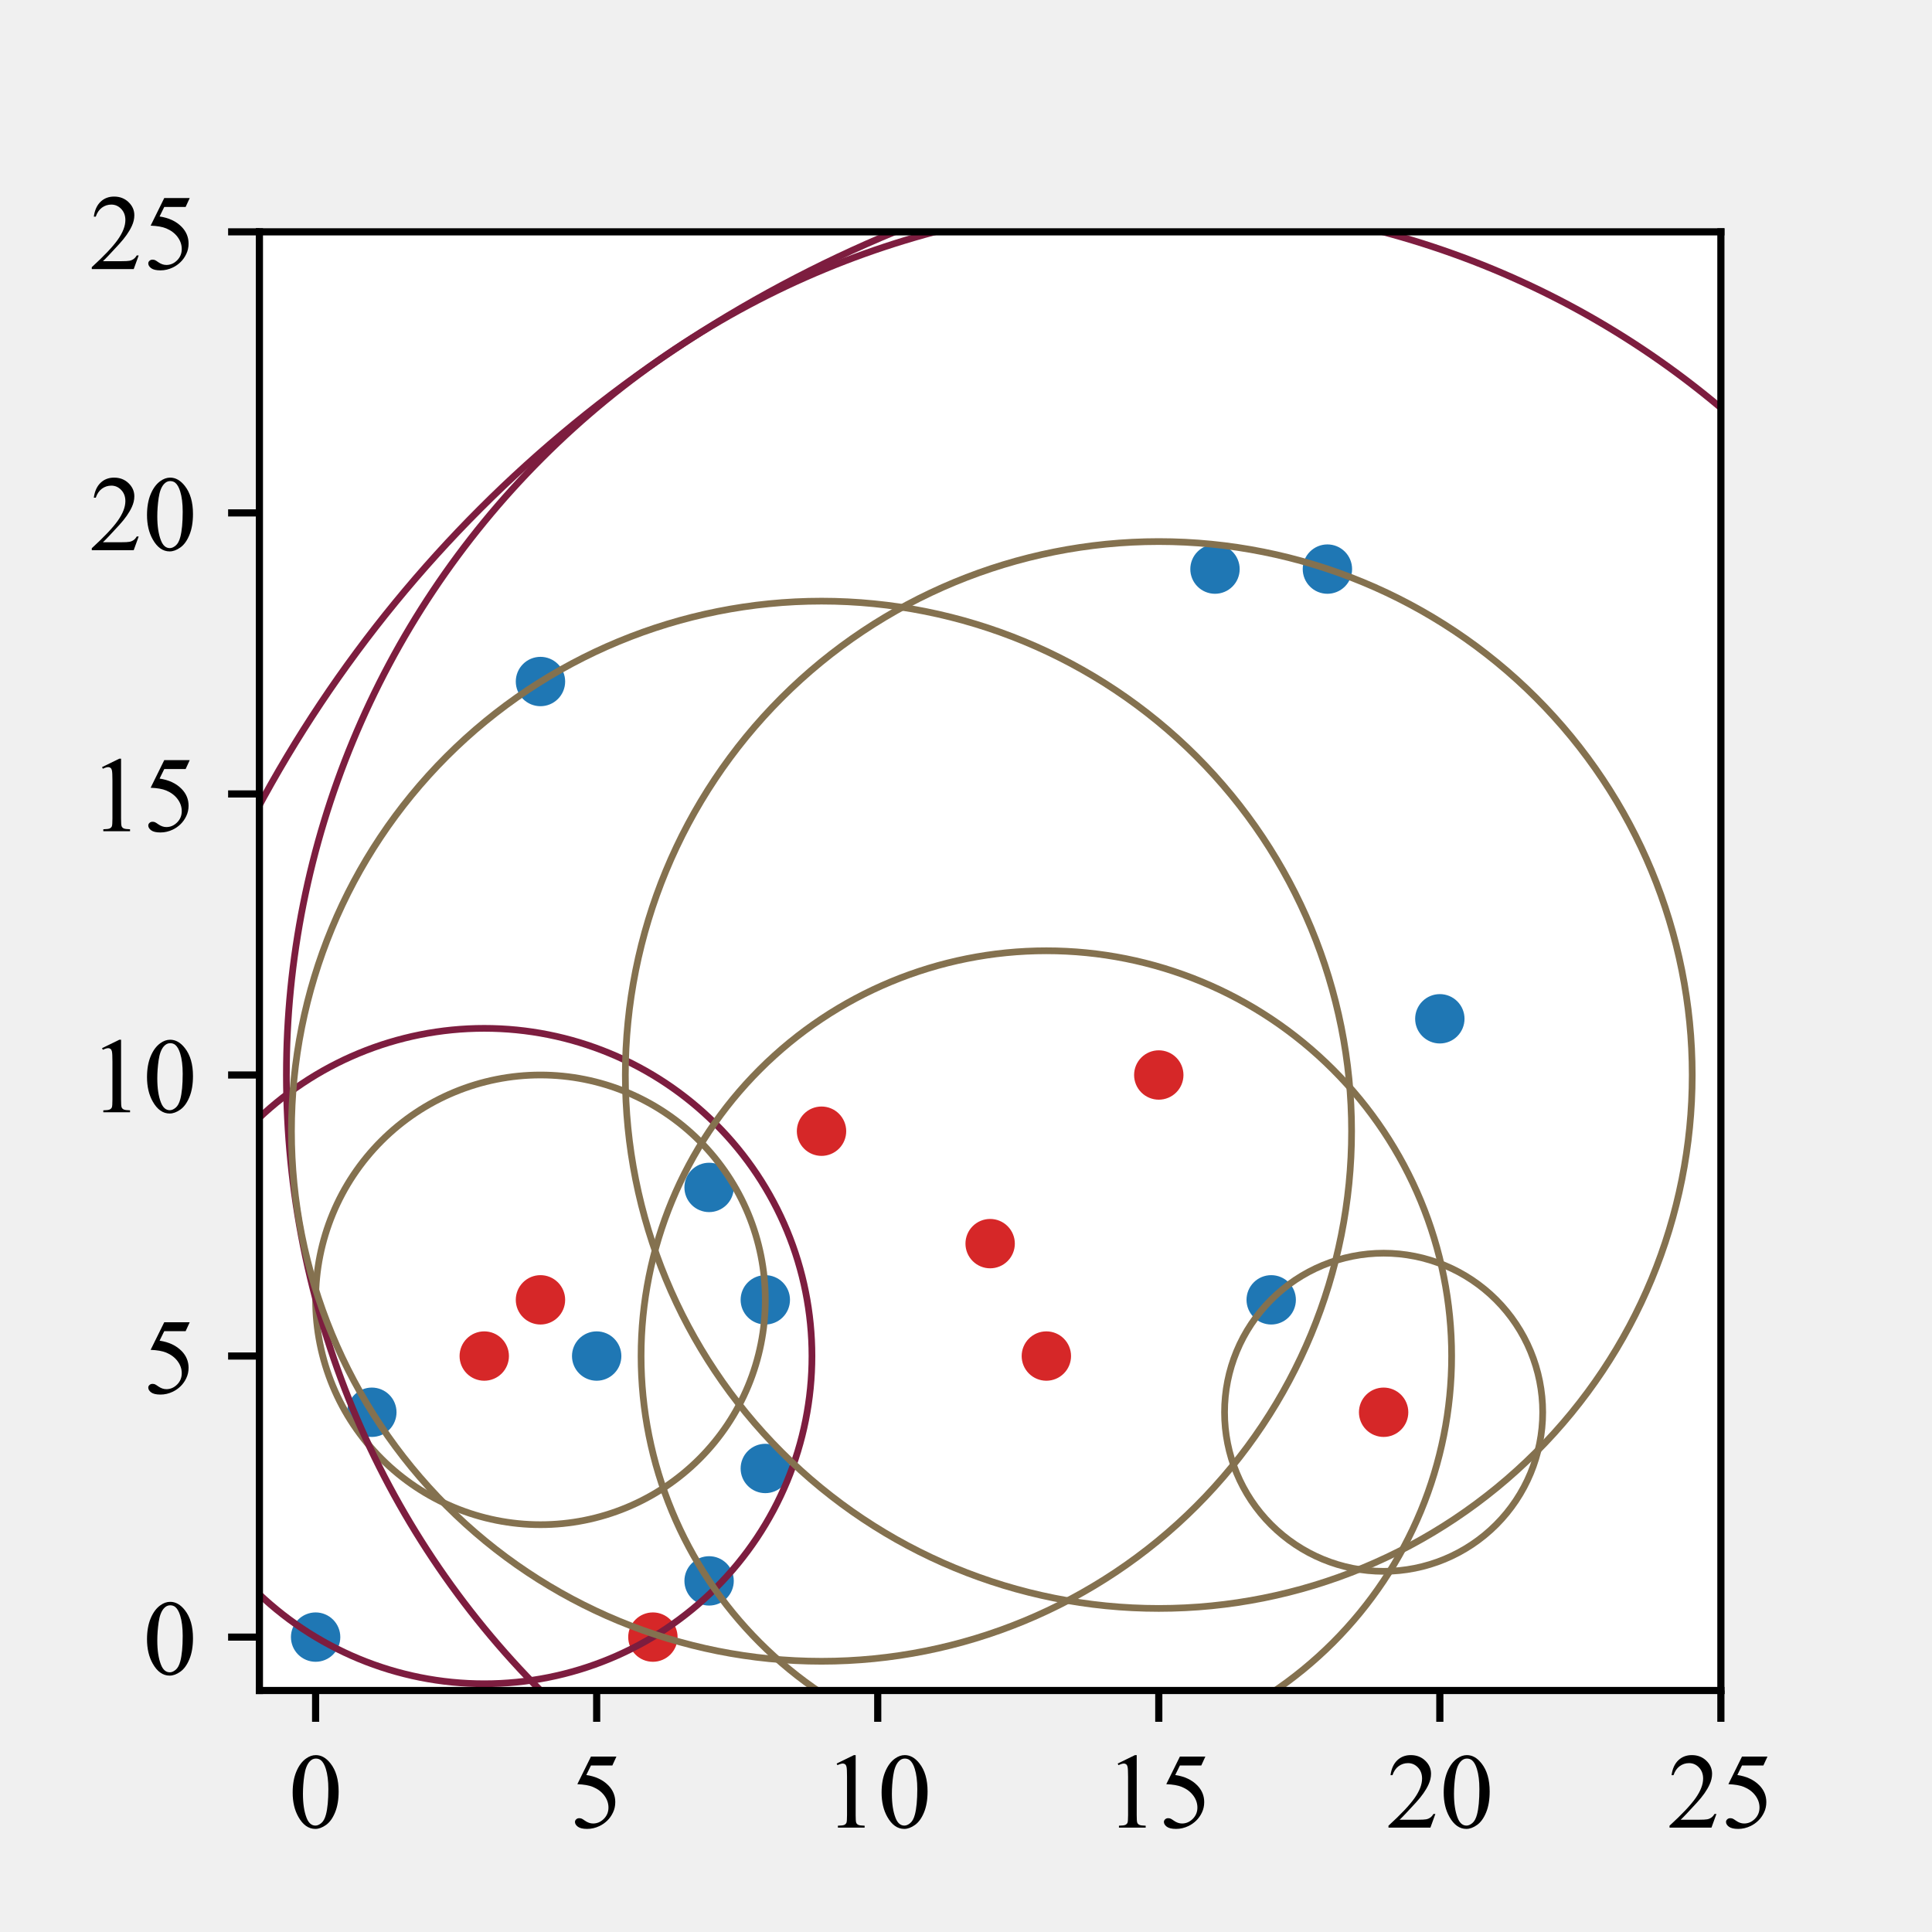
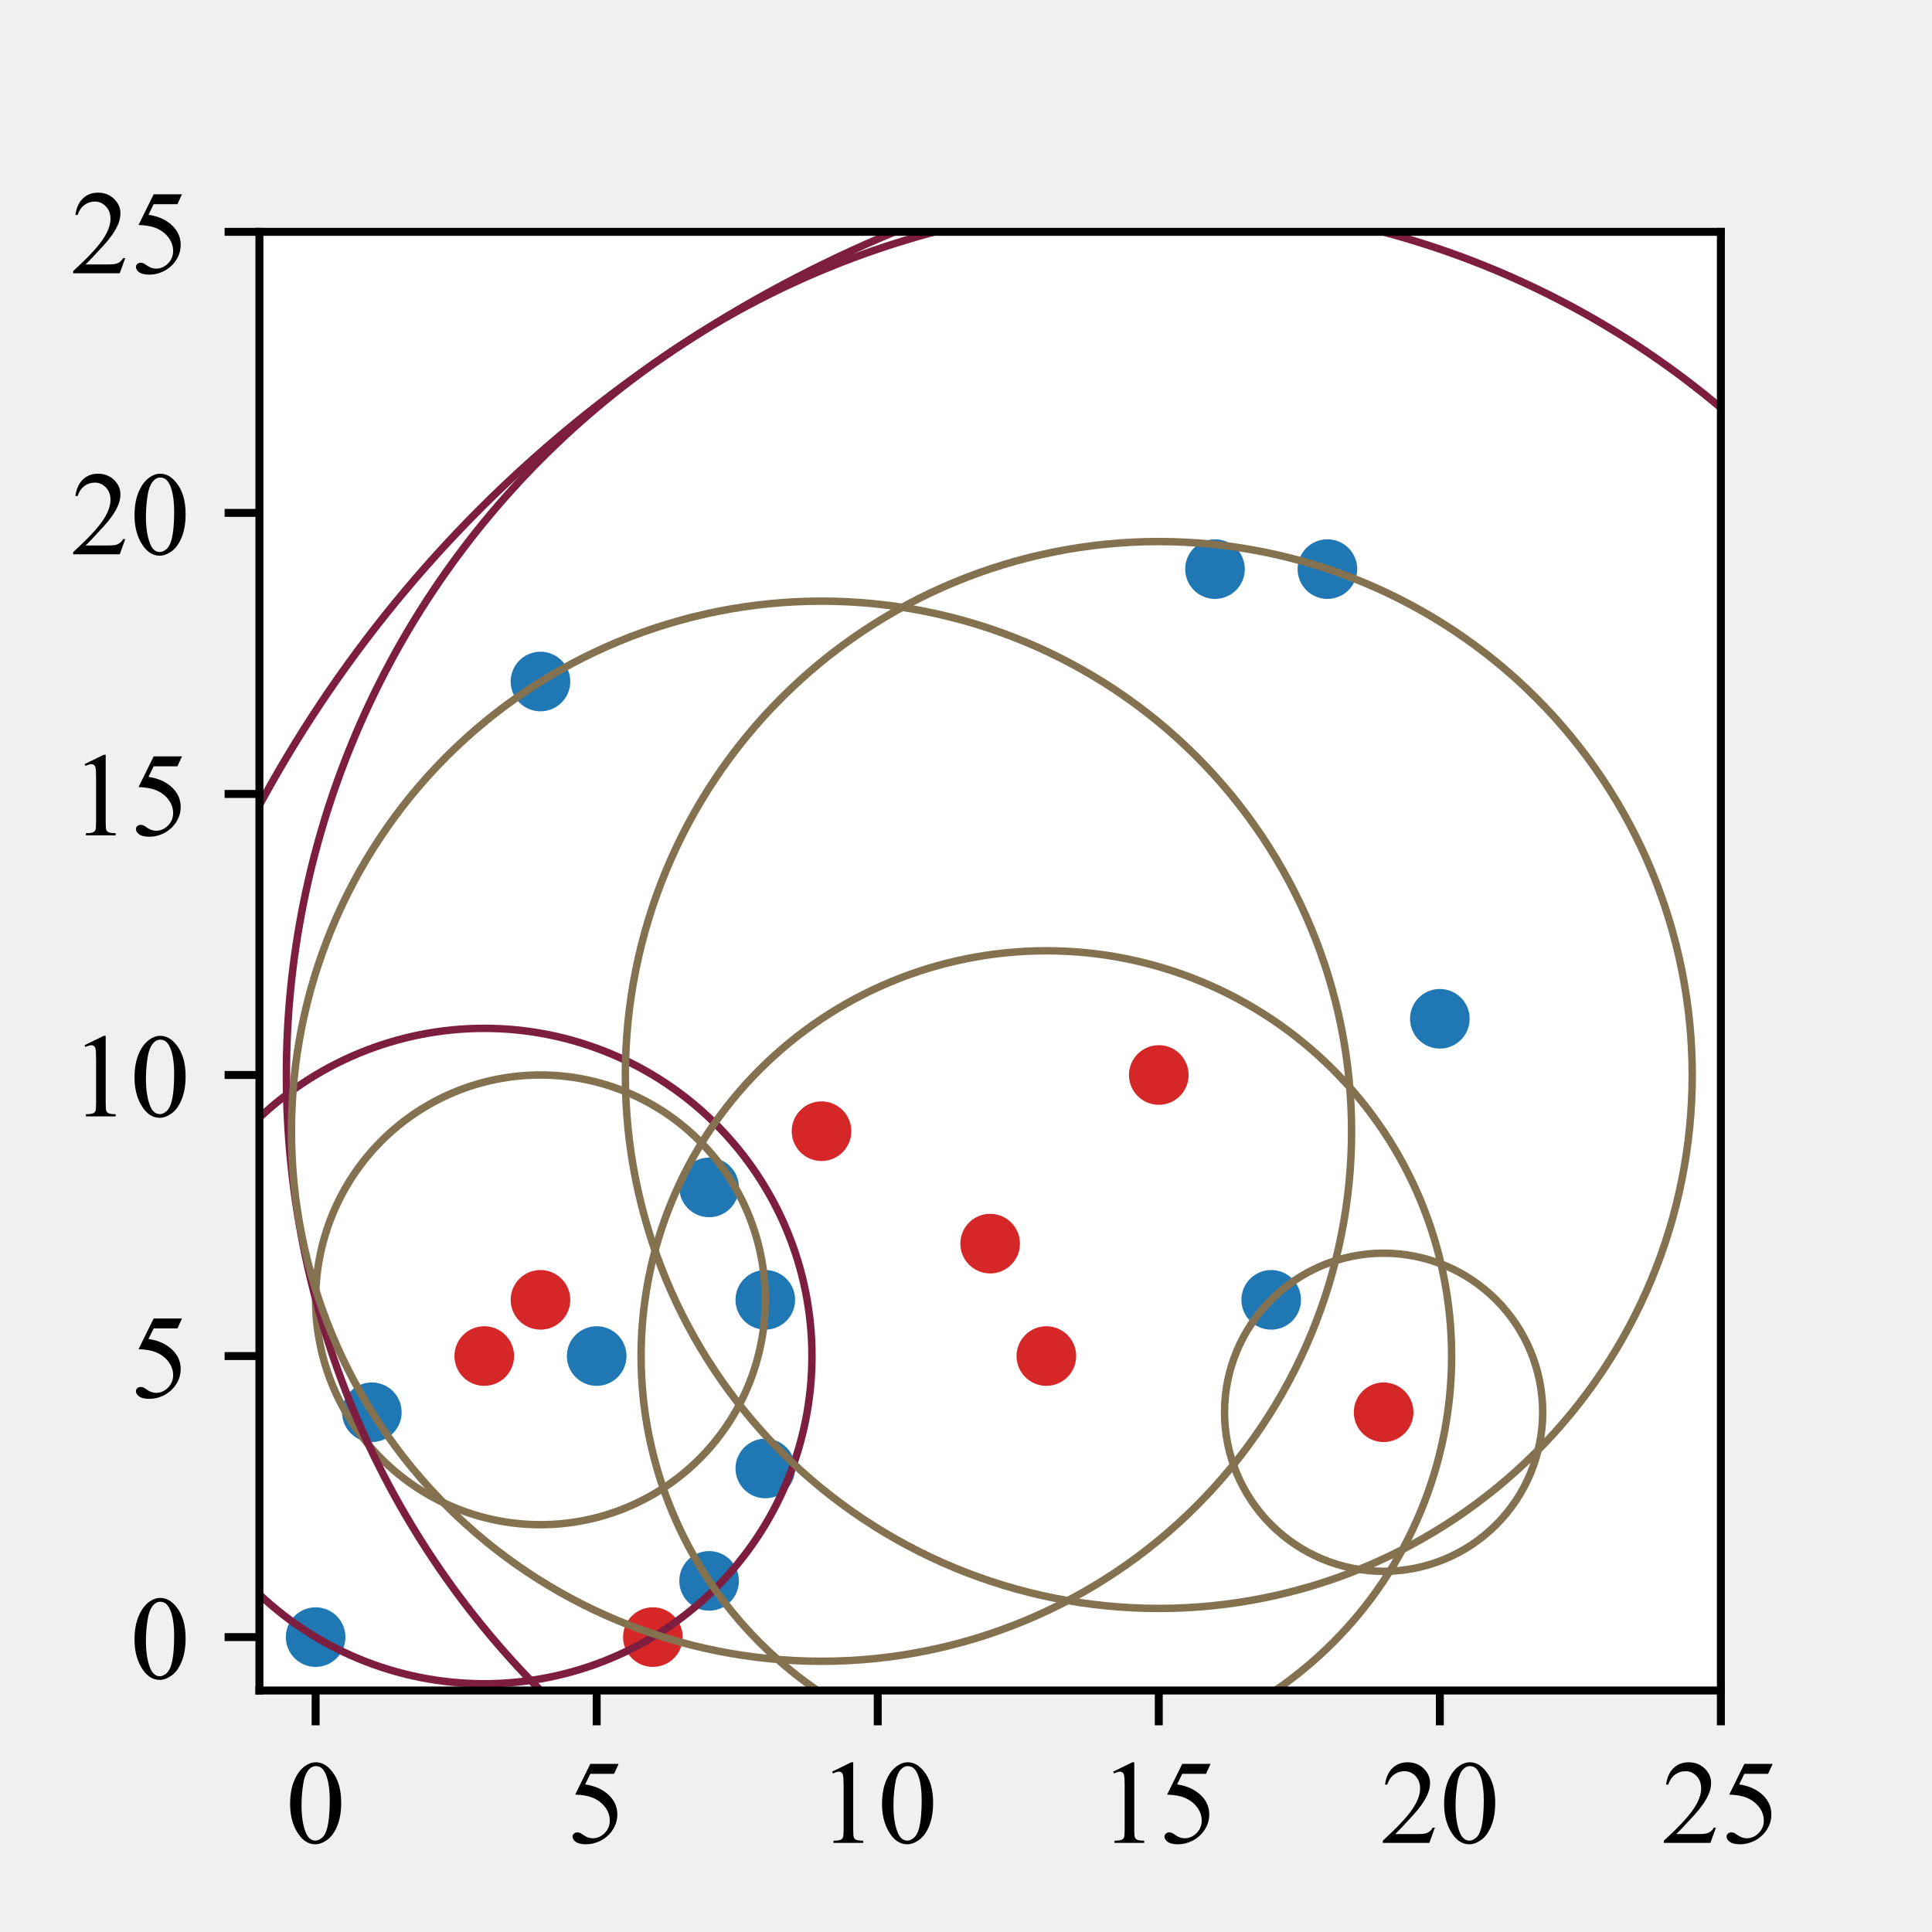
- <svg xmlns="http://www.w3.org/2000/svg" xmlns:xlink="http://www.w3.org/1999/xlink" width="216pt" height="216pt" viewBox="0 0 216 216" version="1.1">
+ <svg xmlns="http://www.w3.org/2000/svg" xmlns:xlink="http://www.w3.org/1999/xlink" width="194.4pt" height="194.4pt" viewBox="0 0 194.4 194.4" version="1.1">
  <defs>
    <style type="text/css">*{stroke-linejoin: round; stroke-linecap: butt}</style>
  </defs>
  <g id="figure_1">
    <g id="patch_1">
-       <path d="M 0 216  L 216 216  L 216 0  L 0 0  L 0 216  z " style="fill: none" />
+       <path d="M 0 194.4  L 194.4 194.4  L 194.4 0  L 0 0  L 0 194.4  z " style="fill: none" />
    </g>
    <g id="axes_1">
      <g id="patch_2">
-         <path d="M 29.003 189  L 192.397 189  L 192.397 25.92  L 29.003 25.92  z " style="fill: #ffffff" />
+         <path d="M 26.103 170.1  L 173.157 170.1  L 173.157 23.328  L 26.103 23.328  z " style="fill: #ffffff" />
      </g>
      <g id="PathCollection_1">
        <defs>
-           <path id="C0_0_77e05d862d" d="M 0 3  C 0.796 3 1.559 2.684 2.121 2.121  C 2.684 1.559 3 0.796 3 -0  C 3 -0.796 2.684 -1.559 2.121 -2.121  C 1.559 -2.684 0.796 -3 0 -3  C -0.796 -3 -1.559 -2.684 -2.121 -2.121  C -2.684 -1.559 -3 -0.796 -3 0  C -3 0.796 -2.684 1.559 -2.121 2.121  C -1.559 2.684 -0.796 3 0 3  z " />
+           <path id="C0_0_8d2ed46693" d="M 0 3  C 0.796 3 1.559 2.684 2.121 2.121  C 2.684 1.559 3 0.796 3 -0  C 3 -0.796 2.684 -1.559 2.121 -2.121  C 1.559 -2.684 0.796 -3 0 -3  C -0.796 -3 -1.559 -2.684 -2.121 -2.121  C -2.684 -1.559 -3 -0.796 -3 0  C -3 0.796 -2.684 1.559 -2.121 2.121  C -1.559 2.684 -0.796 3 0 3  z " />
        </defs>
-         <g clip-path="url(#p41366fd5ed)">
-           <use xlink:href="#C0_0_77e05d862d" x="116.984" y="151.608" style="fill: #d62728; stroke: #ffffff; stroke-width: 0.48" />
-         </g>
-         <g clip-path="url(#p41366fd5ed)">
-           <use xlink:href="#C0_0_77e05d862d" x="154.691" y="157.892" style="fill: #d62728; stroke: #ffffff; stroke-width: 0.48" />
-         </g>
-         <g clip-path="url(#p41366fd5ed)">
-           <use xlink:href="#C0_0_77e05d862d" x="72.994" y="183.03" style="fill: #d62728; stroke: #ffffff; stroke-width: 0.48" />
-         </g>
-         <g clip-path="url(#p41366fd5ed)">
-           <use xlink:href="#C0_0_77e05d862d" x="110.7" y="139.039" style="fill: #d62728; stroke: #ffffff; stroke-width: 0.48" />
-         </g>
-         <g clip-path="url(#p41366fd5ed)">
-           <use xlink:href="#C0_0_77e05d862d" x="142.122" y="145.323" style="fill: #1f77b4; stroke: #ffffff; stroke-width: 0.48" />
-         </g>
-         <g clip-path="url(#p41366fd5ed)">
-           <use xlink:href="#C0_0_77e05d862d" x="129.553" y="120.186" style="fill: #d62728; stroke: #ffffff; stroke-width: 0.48" />
-         </g>
-         <g clip-path="url(#p41366fd5ed)">
-           <use xlink:href="#C0_0_77e05d862d" x="135.838" y="63.626" style="fill: #1f77b4; stroke: #ffffff; stroke-width: 0.48" />
-         </g>
-         <g clip-path="url(#p41366fd5ed)">
-           <use xlink:href="#C0_0_77e05d862d" x="60.425" y="76.195" style="fill: #1f77b4; stroke: #ffffff; stroke-width: 0.48" />
-         </g>
-         <g clip-path="url(#p41366fd5ed)">
-           <use xlink:href="#C0_0_77e05d862d" x="79.278" y="176.745" style="fill: #1f77b4; stroke: #ffffff; stroke-width: 0.48" />
-         </g>
-         <g clip-path="url(#p41366fd5ed)">
-           <use xlink:href="#C0_0_77e05d862d" x="160.975" y="113.902" style="fill: #1f77b4; stroke: #ffffff; stroke-width: 0.48" />
-         </g>
-         <g clip-path="url(#p41366fd5ed)">
-           <use xlink:href="#C0_0_77e05d862d" x="85.562" y="164.177" style="fill: #1f77b4; stroke: #ffffff; stroke-width: 0.48" />
-         </g>
-         <g clip-path="url(#p41366fd5ed)">
-           <use xlink:href="#C0_0_77e05d862d" x="91.847" y="126.47" style="fill: #d62728; stroke: #ffffff; stroke-width: 0.48" />
-         </g>
-         <g clip-path="url(#p41366fd5ed)">
-           <use xlink:href="#C0_0_77e05d862d" x="54.14" y="151.608" style="fill: #d62728; stroke: #ffffff; stroke-width: 0.48" />
-         </g>
-         <g clip-path="url(#p41366fd5ed)">
-           <use xlink:href="#C0_0_77e05d862d" x="148.406" y="63.626" style="fill: #1f77b4; stroke: #ffffff; stroke-width: 0.48" />
-         </g>
-         <g clip-path="url(#p41366fd5ed)">
-           <use xlink:href="#C0_0_77e05d862d" x="41.572" y="157.892" style="fill: #1f77b4; stroke: #ffffff; stroke-width: 0.48" />
-         </g>
-         <g clip-path="url(#p41366fd5ed)">
-           <use xlink:href="#C0_0_77e05d862d" x="79.278" y="132.755" style="fill: #1f77b4; stroke: #ffffff; stroke-width: 0.48" />
-         </g>
-         <g clip-path="url(#p41366fd5ed)">
-           <use xlink:href="#C0_0_77e05d862d" x="85.562" y="145.323" style="fill: #1f77b4; stroke: #ffffff; stroke-width: 0.48" />
-         </g>
-         <g clip-path="url(#p41366fd5ed)">
-           <use xlink:href="#C0_0_77e05d862d" x="66.709" y="151.608" style="fill: #1f77b4; stroke: #ffffff; stroke-width: 0.48" />
-         </g>
-         <g clip-path="url(#p41366fd5ed)">
-           <use xlink:href="#C0_0_77e05d862d" x="35.287" y="183.03" style="fill: #1f77b4; stroke: #ffffff; stroke-width: 0.48" />
-         </g>
-         <g clip-path="url(#p41366fd5ed)">
-           <use xlink:href="#C0_0_77e05d862d" x="60.425" y="145.323" style="fill: #d62728; stroke: #ffffff; stroke-width: 0.48" />
+         <g clip-path="url(#p0b5343e1fb)">
+           <use xlink:href="#C0_0_8d2ed46693" x="105.286" y="136.447" style="fill: #d62728" />
+         </g>
+         <g clip-path="url(#p0b5343e1fb)">
+           <use xlink:href="#C0_0_8d2ed46693" x="139.222" y="142.103" style="fill: #d62728" />
+         </g>
+         <g clip-path="url(#p0b5343e1fb)">
+           <use xlink:href="#C0_0_8d2ed46693" x="65.694" y="164.727" style="fill: #d62728" />
+         </g>
+         <g clip-path="url(#p0b5343e1fb)">
+           <use xlink:href="#C0_0_8d2ed46693" x="99.63" y="125.135" style="fill: #d62728" />
+         </g>
+         <g clip-path="url(#p0b5343e1fb)">
+           <use xlink:href="#C0_0_8d2ed46693" x="127.91" y="130.791" style="fill: #1f77b4" />
+         </g>
+         <g clip-path="url(#p0b5343e1fb)">
+           <use xlink:href="#C0_0_8d2ed46693" x="116.598" y="108.167" style="fill: #d62728" />
+         </g>
+         <g clip-path="url(#p0b5343e1fb)">
+           <use xlink:href="#C0_0_8d2ed46693" x="122.254" y="57.264" style="fill: #1f77b4" />
+         </g>
+         <g clip-path="url(#p0b5343e1fb)">
+           <use xlink:href="#C0_0_8d2ed46693" x="54.382" y="68.576" style="fill: #1f77b4" />
+         </g>
+         <g clip-path="url(#p0b5343e1fb)">
+           <use xlink:href="#C0_0_8d2ed46693" x="71.35" y="159.071" style="fill: #1f77b4" />
+         </g>
+         <g clip-path="url(#p0b5343e1fb)">
+           <use xlink:href="#C0_0_8d2ed46693" x="144.878" y="102.511" style="fill: #1f77b4" />
+         </g>
+         <g clip-path="url(#p0b5343e1fb)">
+           <use xlink:href="#C0_0_8d2ed46693" x="77.006" y="147.759" style="fill: #1f77b4" />
+         </g>
+         <g clip-path="url(#p0b5343e1fb)">
+           <use xlink:href="#C0_0_8d2ed46693" x="82.662" y="113.823" style="fill: #d62728" />
+         </g>
+         <g clip-path="url(#p0b5343e1fb)">
+           <use xlink:href="#C0_0_8d2ed46693" x="48.726" y="136.447" style="fill: #d62728" />
+         </g>
+         <g clip-path="url(#p0b5343e1fb)">
+           <use xlink:href="#C0_0_8d2ed46693" x="133.566" y="57.264" style="fill: #1f77b4" />
+         </g>
+         <g clip-path="url(#p0b5343e1fb)">
+           <use xlink:href="#C0_0_8d2ed46693" x="37.415" y="142.103" style="fill: #1f77b4" />
+         </g>
+         <g clip-path="url(#p0b5343e1fb)">
+           <use xlink:href="#C0_0_8d2ed46693" x="71.35" y="119.479" style="fill: #1f77b4" />
+         </g>
+         <g clip-path="url(#p0b5343e1fb)">
+           <use xlink:href="#C0_0_8d2ed46693" x="77.006" y="130.791" style="fill: #1f77b4" />
+         </g>
+         <g clip-path="url(#p0b5343e1fb)">
+           <use xlink:href="#C0_0_8d2ed46693" x="60.038" y="136.447" style="fill: #1f77b4" />
+         </g>
+         <g clip-path="url(#p0b5343e1fb)">
+           <use xlink:href="#C0_0_8d2ed46693" x="31.759" y="164.727" style="fill: #1f77b4" />
+         </g>
+         <g clip-path="url(#p0b5343e1fb)">
+           <use xlink:href="#C0_0_8d2ed46693" x="54.382" y="130.791" style="fill: #d62728" />
        </g>
      </g>
      <g id="PathCollection_2" />
      <g id="PathCollection_3" />
      <g id="patch_3">
-         <path d="M 154.691 300.737  C 192.573 300.737 228.91 285.686 255.697 258.898  C 282.484 232.111 297.535 195.775 297.535 157.892  C 297.535 120.01 282.484 83.673 255.697 56.886  C 228.91 30.099 192.573 15.048 154.691 15.048  C 116.808 15.048 80.472 30.099 53.685 56.886  C 26.897 83.673 11.846 120.01 11.846 157.892  C 11.846 195.775 26.897 232.111 53.685 258.898  C 80.472 285.686 116.808 300.737 154.691 300.737  " clip-path="url(#p41366fd5ed)" style="fill: none; stroke: #7d1d3f; stroke-width: 0.75; stroke-linejoin: miter" />
+         <path d="M 139.222 270.663  C 173.316 270.663 206.019 257.117 230.127 233.009  C 254.236 208.9 267.782 176.197 267.782 142.103  C 267.782 108.009 254.236 75.306 230.127 51.198  C 206.019 27.089 173.316 13.543 139.222 13.543  C 105.127 13.543 72.425 27.089 48.316 51.198  C 24.208 75.306 10.662 108.009 10.662 142.103  C 10.662 176.197 24.208 208.9 48.316 233.009  C 72.425 257.117 105.127 270.663 139.222 270.663  " clip-path="url(#p0b5343e1fb)" style="fill: none; stroke: #7d1d3f; stroke-width: 0.75; stroke-linejoin: miter" />
      </g>
      <g id="patch_4">
-         <path d="M 154.691 175.677  C 159.407 175.677 163.931 173.803 167.267 170.468  C 170.602 167.133 172.476 162.609 172.476 157.892  C 172.476 153.176 170.602 148.652 167.267 145.316  C 163.931 141.981 159.407 140.107 154.691 140.107  C 149.974 140.107 145.45 141.981 142.115 145.316  C 138.78 148.652 136.906 153.176 136.906 157.892  C 136.906 162.609 138.78 167.133 142.115 170.468  C 145.45 173.803 149.974 175.677 154.691 175.677  L 154.691 175.677  z " clip-path="url(#p41366fd5ed)" style="fill: none; stroke: #84714f; stroke-width: 0.75; stroke-linejoin: miter" />
+         <path d="M 139.222 158.109  C 143.467 158.109 147.538 156.423 150.54 153.421  C 153.541 150.42 155.228 146.348 155.228 142.103  C 155.228 137.858 153.541 133.786 150.54 130.785  C 147.538 127.783 143.467 126.097 139.222 126.097  C 134.977 126.097 130.905 127.783 127.903 130.785  C 124.902 133.786 123.215 137.858 123.215 142.103  C 123.215 146.348 124.902 150.42 127.903 153.421  C 130.905 156.423 134.977 158.109 139.222 158.109  L 139.222 158.109  z " clip-path="url(#p0b5343e1fb)" style="fill: none; stroke: #84714f; stroke-width: 0.75; stroke-linejoin: miter" />
      </g>
      <g id="patch_5">
-         <path d="M 54.14 188.246  C 63.857 188.246 73.177 184.385 80.047 177.515  C 86.918 170.644 90.778 161.324 90.778 151.608  C 90.778 141.891 86.918 132.571 80.047 125.701  C 73.177 118.83 63.857 114.97 54.14 114.97  C 44.424 114.97 35.104 118.83 28.233 125.701  C 21.363 132.571 17.502 141.891 17.502 151.608  C 17.502 161.324 21.363 170.644 28.233 177.515  C 35.104 184.385 44.424 188.246 54.14 188.246  L 54.14 188.246  z " clip-path="url(#p41366fd5ed)" style="fill: none; stroke: #7d1d3f; stroke-width: 0.75; stroke-linejoin: miter" />
+         <path d="M 48.726 169.421  C 57.471 169.421 65.859 165.947 72.043 159.763  C 78.226 153.58 81.701 145.192 81.701 136.447  C 81.701 127.702 78.226 119.314 72.043 113.131  C 65.859 106.947 57.471 103.473 48.726 103.473  C 39.982 103.473 31.594 106.947 25.41 113.131  C 19.227 119.314 15.752 127.702 15.752 136.447  C 15.752 145.192 19.227 153.58 25.41 159.763  C 31.594 165.947 39.982 169.421 48.726 169.421  L 48.726 169.421  z " clip-path="url(#p0b5343e1fb)" style="fill: none; stroke: #7d1d3f; stroke-width: 0.75; stroke-linejoin: miter" />
      </g>
      <g id="patch_6">
-         <path d="M 60.425 170.461  C 67.091 170.461 73.486 167.812 78.2 163.098  C 82.914 158.384 85.562 151.99 85.562 145.323  C 85.562 138.657 82.914 132.262 78.2 127.549  C 73.486 122.835 67.091 120.186 60.425 120.186  C 53.758 120.186 47.364 122.835 42.65 127.549  C 37.936 132.262 35.287 138.657 35.287 145.323  C 35.287 151.99 37.936 158.384 42.65 163.098  C 47.364 167.812 53.758 170.461 60.425 170.461  L 60.425 170.461  z " clip-path="url(#p41366fd5ed)" style="fill: none; stroke: #84714f; stroke-width: 0.75; stroke-linejoin: miter" />
+         <path d="M 54.382 153.415  C 60.382 153.415 66.137 151.031 70.38 146.789  C 74.622 142.546 77.006 136.791 77.006 130.791  C 77.006 124.791 74.622 119.036 70.38 114.794  C 66.137 110.551 60.382 108.167 54.382 108.167  C 48.382 108.167 42.627 110.551 38.385 114.794  C 34.142 119.036 31.759 124.791 31.759 130.791  C 31.759 136.791 34.142 142.546 38.385 146.789  C 42.627 151.031 48.382 153.415 54.382 153.415  L 54.382 153.415  z " clip-path="url(#p0b5343e1fb)" style="fill: none; stroke: #84714f; stroke-width: 0.75; stroke-linejoin: miter" />
      </g>
      <g id="patch_7">
-         <path d="M 129.553 217.72  C 155.419 217.72 180.23 207.443 198.52 189.153  C 216.81 170.862 227.087 146.052 227.087 120.186  C 227.087 94.32 216.81 69.509 198.52 51.219  C 180.23 32.929 155.419 22.652 129.553 22.652  C 103.687 22.652 78.877 32.929 60.586 51.219  C 42.296 69.509 32.019 94.32 32.019 120.186  C 32.019 146.052 42.296 170.862 60.586 189.153  C 78.877 207.443 103.687 217.72 129.553 217.72  " clip-path="url(#p41366fd5ed)" style="fill: none; stroke: #7d1d3f; stroke-width: 0.75; stroke-linejoin: miter" />
+         <path d="M 116.598 195.948  C 139.877 195.948 162.207 186.699 178.668 170.237  C 195.129 153.776 204.378 131.447 204.378 108.167  C 204.378 84.888 195.129 62.558 178.668 46.097  C 162.207 29.636 139.877 20.387 116.598 20.387  C 93.318 20.387 70.989 29.636 54.528 46.097  C 38.067 62.558 28.817 84.888 28.817 108.167  C 28.817 131.447 38.067 153.776 54.528 170.237  C 70.989 186.699 93.318 195.948 116.598 195.948  " clip-path="url(#p0b5343e1fb)" style="fill: none; stroke: #7d1d3f; stroke-width: 0.75; stroke-linejoin: miter" />
      </g>
      <g id="patch_8">
-         <path d="M 116.984 196.918  C 129.001 196.918 140.527 192.144 149.024 183.647  C 157.521 175.15 162.295 163.624 162.295 151.608  C 162.295 139.591 157.521 128.065 149.024 119.569  C 140.527 111.072 129.001 106.297 116.984 106.297  C 104.968 106.297 93.442 111.072 84.945 119.569  C 76.448 128.065 71.674 139.591 71.674 151.608  C 71.674 163.624 76.448 175.15 84.945 183.647  C 93.442 192.144 104.968 196.918 116.984 196.918  L 116.984 196.918  z " clip-path="url(#p41366fd5ed)" style="fill: none; stroke: #84714f; stroke-width: 0.75; stroke-linejoin: miter" />
+         <path d="M 105.286 177.227  C 116.101 177.227 126.474 172.93 134.121 165.282  C 141.769 157.635 146.065 147.262 146.065 136.447  C 146.065 125.632 141.769 115.259 134.121 107.612  C 126.474 99.964 116.101 95.668 105.286 95.668  C 94.471 95.668 84.098 99.964 76.451 107.612  C 68.803 115.259 64.507 125.632 64.507 136.447  C 64.507 147.262 68.803 157.635 76.451 165.282  C 84.098 172.93 94.471 177.227 105.286 177.227  L 105.286 177.227  z " clip-path="url(#p0b5343e1fb)" style="fill: none; stroke: #84714f; stroke-width: 0.75; stroke-linejoin: miter" />
      </g>
      <g id="patch_9">
-         <path d="M 129.553 179.825  C 145.37 179.825 160.54 173.541 171.724 162.357  C 182.908 151.173 189.192 136.002 189.192 120.186  C 189.192 104.369 182.908 89.199 171.724 78.015  C 160.54 66.831 145.37 60.547 129.553 60.547  C 113.737 60.547 98.566 66.831 87.382 78.015  C 76.198 89.199 69.914 104.369 69.914 120.186  C 69.914 136.002 76.198 151.173 87.382 162.357  C 98.566 173.541 113.737 179.825 129.553 179.825  L 129.553 179.825  z " clip-path="url(#p41366fd5ed)" style="fill: none; stroke: #84714f; stroke-width: 0.75; stroke-linejoin: miter" />
+         <path d="M 116.598 161.842  C 130.833 161.842 144.486 156.187 154.552 146.121  C 164.617 136.056 170.273 122.402 170.273 108.167  C 170.273 93.933 164.617 80.279 154.552 70.213  C 144.486 60.148 130.833 54.492 116.598 54.492  C 102.363 54.492 88.709 60.148 78.644 70.213  C 68.578 80.279 62.923 93.933 62.923 108.167  C 62.923 122.402 68.578 136.056 78.644 146.121  C 88.709 156.187 102.363 161.842 116.598 161.842  L 116.598 161.842  z " clip-path="url(#p0b5343e1fb)" style="fill: none; stroke: #84714f; stroke-width: 0.75; stroke-linejoin: miter" />
      </g>
      <g id="patch_10">
-         <path d="M 91.847 185.732  C 107.563 185.732 122.638 179.488 133.751 168.375  C 144.864 157.262 151.109 142.187 151.109 126.47  C 151.109 110.754 144.864 95.679 133.751 84.566  C 122.638 73.453 107.563 67.208 91.847 67.208  C 76.13 67.208 61.056 73.453 49.942 84.566  C 38.829 95.679 32.585 110.754 32.585 126.47  C 32.585 142.187 38.829 157.262 49.942 168.375  C 61.056 179.488 76.13 185.732 91.847 185.732  L 91.847 185.732  z " clip-path="url(#p41366fd5ed)" style="fill: none; stroke: #84714f; stroke-width: 0.75; stroke-linejoin: miter" />
+         <path d="M 82.662 167.159  C 96.807 167.159 110.374 161.539 120.376 151.537  C 130.378 141.535 135.998 127.968 135.998 113.823  C 135.998 99.678 130.378 86.111 120.376 76.109  C 110.374 66.107 96.807 60.488 82.662 60.488  C 68.517 60.488 54.95 66.107 44.948 76.109  C 34.946 86.111 29.326 99.678 29.326 113.823  C 29.326 127.968 34.946 141.535 44.948 151.537  C 54.95 161.539 68.517 167.159 82.662 167.159  L 82.662 167.159  z " clip-path="url(#p0b5343e1fb)" style="fill: none; stroke: #84714f; stroke-width: 0.75; stroke-linejoin: miter" />
      </g>
      <g id="matplotlib.axis_1">
        <g id="xtick_1">
          <g id="line2d_1">
            <defs>
-               <path id="m2ce60bc665" d="M 0 0  L 0 3.5  " style="stroke: #000000; stroke-width: 0.8" />
+               <path id="m7e43ad2885" d="M 0 0  L 0 3.5  " style="stroke: #000000; stroke-width: 0.8" />
            </defs>
            <g>
-               <use xlink:href="#m2ce60bc665" x="35.287" y="189" style="stroke: #000000; stroke-width: 0.8" />
+               <use xlink:href="#m7e43ad2885" x="31.759" y="170.1" style="stroke: #000000; stroke-width: 0.8" />
            </g>
          </g>
          <g id="text_1">
-             <g transform="translate(32.28728 204.3325)scale(0.12 -0.12)">
+             <g transform="translate(28.75856 185.4325)scale(0.12 -0.12)">
              <defs>
                <path id="TimesNewRomanPSMT-30" d="M 231 2094  Q 231 2819 450 3342  Q 669 3866 1031 4122  Q 1313 4325 1613 4325  Q 2100 4325 2488 3828  Q 2972 3213 2972 2159  Q 2972 1422 2759 906  Q 2547 391 2217 158  Q 1888 -75 1581 -75  Q 975 -75 572 641  Q 231 1244 231 2094  z M 844 2016  Q 844 1141 1059 588  Q 1238 122 1591 122  Q 1759 122 1940 273  Q 2122 425 2216 781  Q 2359 1319 2359 2297  Q 2359 3022 2209 3506  Q 2097 3866 1919 4016  Q 1791 4119 1609 4119  Q 1397 4119 1231 3928  Q 1006 3669 925 3112  Q 844 2556 844 2016  z " transform="scale(0.015625)" />
              </defs>
              <use xlink:href="#TimesNewRomanPSMT-30" />
            </g>
          </g>
        </g>
        <g id="xtick_2">
          <g id="line2d_2">
            <g>
-               <use xlink:href="#m2ce60bc665" x="66.709" y="189" style="stroke: #000000; stroke-width: 0.8" />
+               <use xlink:href="#m7e43ad2885" x="60.038" y="170.1" style="stroke: #000000; stroke-width: 0.8" />
            </g>
          </g>
          <g id="text_2">
-             <g transform="translate(63.70925 204.3325)scale(0.12 -0.12)">
+             <g transform="translate(57.03832 185.4325)scale(0.12 -0.12)">
              <defs>
                <path id="TimesNewRomanPSMT-35" d="M 2778 4238  L 2534 3706  L 1259 3706  L 981 3138  Q 1809 3016 2294 2522  Q 2709 2097 2709 1522  Q 2709 1188 2573 903  Q 2438 619 2231 419  Q 2025 219 1772 97  Q 1413 -75 1034 -75  Q 653 -75 479 54  Q 306 184 306 341  Q 306 428 378 495  Q 450 563 559 563  Q 641 563 702 538  Q 763 513 909 409  Q 1144 247 1384 247  Q 1750 247 2026 523  Q 2303 800 2303 1197  Q 2303 1581 2056 1914  Q 1809 2247 1375 2428  Q 1034 2569 447 2591  L 1259 4238  L 2778 4238  z " transform="scale(0.015625)" />
              </defs>
              <use xlink:href="#TimesNewRomanPSMT-35" />
            </g>
          </g>
        </g>
        <g id="xtick_3">
          <g id="line2d_3">
            <g>
-               <use xlink:href="#m2ce60bc665" x="98.131" y="189" style="stroke: #000000; stroke-width: 0.8" />
+               <use xlink:href="#m7e43ad2885" x="88.318" y="170.1" style="stroke: #000000; stroke-width: 0.8" />
            </g>
          </g>
          <g id="text_3">
-             <g transform="translate(92.13121 204.3325)scale(0.12 -0.12)">
+             <g transform="translate(82.31809 185.4325)scale(0.12 -0.12)">
              <defs>
                <path id="TimesNewRomanPSMT-31" d="M 750 3822  L 1781 4325  L 1884 4325  L 1884 747  Q 1884 391 1914 303  Q 1944 216 2037 169  Q 2131 122 2419 116  L 2419 0  L 825 0  L 825 116  Q 1125 122 1212 167  Q 1300 213 1334 289  Q 1369 366 1369 747  L 1369 3034  Q 1369 3497 1338 3628  Q 1316 3728 1258 3775  Q 1200 3822 1119 3822  Q 1003 3822 797 3725  L 750 3822  z " transform="scale(0.015625)" />
              </defs>
              <use xlink:href="#TimesNewRomanPSMT-31" />
              <use xlink:href="#TimesNewRomanPSMT-30" x="50" />
            </g>
          </g>
        </g>
        <g id="xtick_4">
          <g id="line2d_4">
            <g>
-               <use xlink:href="#m2ce60bc665" x="129.553" y="189" style="stroke: #000000; stroke-width: 0.8" />
+               <use xlink:href="#m7e43ad2885" x="116.598" y="170.1" style="stroke: #000000; stroke-width: 0.8" />
            </g>
          </g>
          <g id="text_4">
-             <g transform="translate(123.5532 204.3325)scale(0.12 -0.12)">
+             <g transform="translate(110.5979 185.4325)scale(0.12 -0.12)">
              <use xlink:href="#TimesNewRomanPSMT-31" />
              <use xlink:href="#TimesNewRomanPSMT-35" x="50" />
            </g>
          </g>
        </g>
        <g id="xtick_5">
          <g id="line2d_5">
            <g>
-               <use xlink:href="#m2ce60bc665" x="160.975" y="189" style="stroke: #000000; stroke-width: 0.8" />
+               <use xlink:href="#m7e43ad2885" x="144.878" y="170.1" style="stroke: #000000; stroke-width: 0.8" />
            </g>
          </g>
          <g id="text_5">
-             <g transform="translate(154.9751 204.3325)scale(0.12 -0.12)">
+             <g transform="translate(138.8776 185.4325)scale(0.12 -0.12)">
              <defs>
                <path id="TimesNewRomanPSMT-32" d="M 2934 816  L 2638 0  L 138 0  L 138 116  Q 1241 1122 1691 1759  Q 2141 2397 2141 2925  Q 2141 3328 1894 3587  Q 1647 3847 1303 3847  Q 991 3847 742 3664  Q 494 3481 375 3128  L 259 3128  Q 338 3706 661 4015  Q 984 4325 1469 4325  Q 1984 4325 2329 3994  Q 2675 3663 2675 3213  Q 2675 2891 2525 2569  Q 2294 2063 1775 1497  Q 997 647 803 472  L 1909 472  Q 2247 472 2383 497  Q 2519 522 2628 598  Q 2738 675 2819 816  L 2934 816  z " transform="scale(0.015625)" />
              </defs>
              <use xlink:href="#TimesNewRomanPSMT-32" />
              <use xlink:href="#TimesNewRomanPSMT-30" x="50" />
            </g>
          </g>
        </g>
        <g id="xtick_6">
          <g id="line2d_6">
            <g>
-               <use xlink:href="#m2ce60bc665" x="192.397" y="189" style="stroke: #000000; stroke-width: 0.8" />
+               <use xlink:href="#m7e43ad2885" x="173.157" y="170.1" style="stroke: #000000; stroke-width: 0.8" />
            </g>
          </g>
          <g id="text_6">
-             <g transform="translate(186.3971 204.3325)scale(0.12 -0.12)">
+             <g transform="translate(167.1574 185.4325)scale(0.12 -0.12)">
              <use xlink:href="#TimesNewRomanPSMT-32" />
              <use xlink:href="#TimesNewRomanPSMT-35" x="50" />
            </g>
          </g>
        </g>
      </g>
      <g id="matplotlib.axis_2">
        <g id="ytick_1">
          <g id="line2d_7">
            <defs>
-               <path id="m7adf7d98cd" d="M 0 0  L -3.5 0  " style="stroke: #000000; stroke-width: 0.8" />
+               <path id="md6f735be55" d="M 0 0  L -3.5 0  " style="stroke: #000000; stroke-width: 0.8" />
            </defs>
            <g>
-               <use xlink:href="#m7adf7d98cd" x="29.003" y="183.03" style="stroke: #000000; stroke-width: 0.8" />
+               <use xlink:href="#md6f735be55" x="26.103" y="164.727" style="stroke: #000000; stroke-width: 0.8" />
            </g>
          </g>
          <g id="text_7">
-             <g transform="translate(16.00289 187.1961)scale(0.12 -0.12)">
+             <g transform="translate(13.1026 168.8931)scale(0.12 -0.12)">
              <use xlink:href="#TimesNewRomanPSMT-30" />
            </g>
          </g>
        </g>
        <g id="ytick_2">
          <g id="line2d_8">
            <g>
-               <use xlink:href="#m7adf7d98cd" x="29.003" y="151.608" style="stroke: #000000; stroke-width: 0.8" />
+               <use xlink:href="#md6f735be55" x="26.103" y="136.447" style="stroke: #000000; stroke-width: 0.8" />
            </g>
          </g>
          <g id="text_8">
-             <g transform="translate(16.00289 155.7741)scale(0.12 -0.12)">
+             <g transform="translate(13.1026 140.6133)scale(0.12 -0.12)">
              <use xlink:href="#TimesNewRomanPSMT-35" />
            </g>
          </g>
        </g>
        <g id="ytick_3">
          <g id="line2d_9">
            <g>
-               <use xlink:href="#m7adf7d98cd" x="29.003" y="120.186" style="stroke: #000000; stroke-width: 0.8" />
+               <use xlink:href="#md6f735be55" x="26.103" y="108.167" style="stroke: #000000; stroke-width: 0.8" />
            </g>
          </g>
          <g id="text_9">
-             <g transform="translate(10.00289 124.3521)scale(0.12 -0.12)">
+             <g transform="translate(7.102601 112.3336)scale(0.12 -0.12)">
              <use xlink:href="#TimesNewRomanPSMT-31" />
              <use xlink:href="#TimesNewRomanPSMT-30" x="50" />
            </g>
          </g>
        </g>
        <g id="ytick_4">
          <g id="line2d_10">
            <g>
-               <use xlink:href="#m7adf7d98cd" x="29.003" y="88.764" style="stroke: #000000; stroke-width: 0.8" />
+               <use xlink:href="#md6f735be55" x="26.103" y="79.888" style="stroke: #000000; stroke-width: 0.8" />
            </g>
          </g>
          <g id="text_10">
-             <g transform="translate(10.00289 92.93018)scale(0.12 -0.12)">
+             <g transform="translate(7.102601 84.05379)scale(0.12 -0.12)">
              <use xlink:href="#TimesNewRomanPSMT-31" />
              <use xlink:href="#TimesNewRomanPSMT-35" x="50" />
            </g>
          </g>
        </g>
        <g id="ytick_5">
          <g id="line2d_11">
            <g>
-               <use xlink:href="#m7adf7d98cd" x="29.003" y="57.342" style="stroke: #000000; stroke-width: 0.8" />
+               <use xlink:href="#md6f735be55" x="26.103" y="51.608" style="stroke: #000000; stroke-width: 0.8" />
            </g>
          </g>
          <g id="text_11">
-             <g transform="translate(10.00289 61.50821)scale(0.12 -0.12)">
+             <g transform="translate(7.102601 55.77402)scale(0.12 -0.12)">
              <use xlink:href="#TimesNewRomanPSMT-32" />
              <use xlink:href="#TimesNewRomanPSMT-30" x="50" />
            </g>
          </g>
        </g>
        <g id="ytick_6">
          <g id="line2d_12">
            <g>
-               <use xlink:href="#m7adf7d98cd" x="29.003" y="25.92" style="stroke: #000000; stroke-width: 0.8" />
+               <use xlink:href="#md6f735be55" x="26.103" y="23.328" style="stroke: #000000; stroke-width: 0.8" />
            </g>
          </g>
          <g id="text_12">
-             <g transform="translate(10.00289 30.08625)scale(0.12 -0.12)">
+             <g transform="translate(7.102601 27.49425)scale(0.12 -0.12)">
              <use xlink:href="#TimesNewRomanPSMT-32" />
              <use xlink:href="#TimesNewRomanPSMT-35" x="50" />
            </g>
          </g>
        </g>
      </g>
      <g id="patch_11">
-         <path d="M 29.003 189  L 29.003 25.92  " style="fill: none; stroke: #000000; stroke-width: 0.8; stroke-linejoin: miter; stroke-linecap: square" />
+         <path d="M 26.103 170.1  L 26.103 23.328  " style="fill: none; stroke: #000000; stroke-width: 0.8; stroke-linejoin: miter; stroke-linecap: square" />
      </g>
      <g id="patch_12">
-         <path d="M 192.397 189  L 192.397 25.92  " style="fill: none; stroke: #000000; stroke-width: 0.8; stroke-linejoin: miter; stroke-linecap: square" />
+         <path d="M 173.157 170.1  L 173.157 23.328  " style="fill: none; stroke: #000000; stroke-width: 0.8; stroke-linejoin: miter; stroke-linecap: square" />
      </g>
      <g id="patch_13">
-         <path d="M 29.003 189  L 192.397 189  " style="fill: none; stroke: #000000; stroke-width: 0.8; stroke-linejoin: miter; stroke-linecap: square" />
+         <path d="M 26.103 170.1  L 173.157 170.1  " style="fill: none; stroke: #000000; stroke-width: 0.8; stroke-linejoin: miter; stroke-linecap: square" />
      </g>
      <g id="patch_14">
-         <path d="M 29.003 25.92  L 192.397 25.92  " style="fill: none; stroke: #000000; stroke-width: 0.8; stroke-linejoin: miter; stroke-linecap: square" />
+         <path d="M 26.103 23.328  L 173.157 23.328  " style="fill: none; stroke: #000000; stroke-width: 0.8; stroke-linejoin: miter; stroke-linecap: square" />
      </g>
    </g>
  </g>
  <defs>
-     <clipPath id="p41366fd5ed">
-       <rect x="29.003" y="25.92" width="163.394" height="163.08" />
+     <clipPath id="p0b5343e1fb">
+       <rect x="26.103" y="23.328" width="147.055" height="146.772" />
    </clipPath>
  </defs>
</svg>
